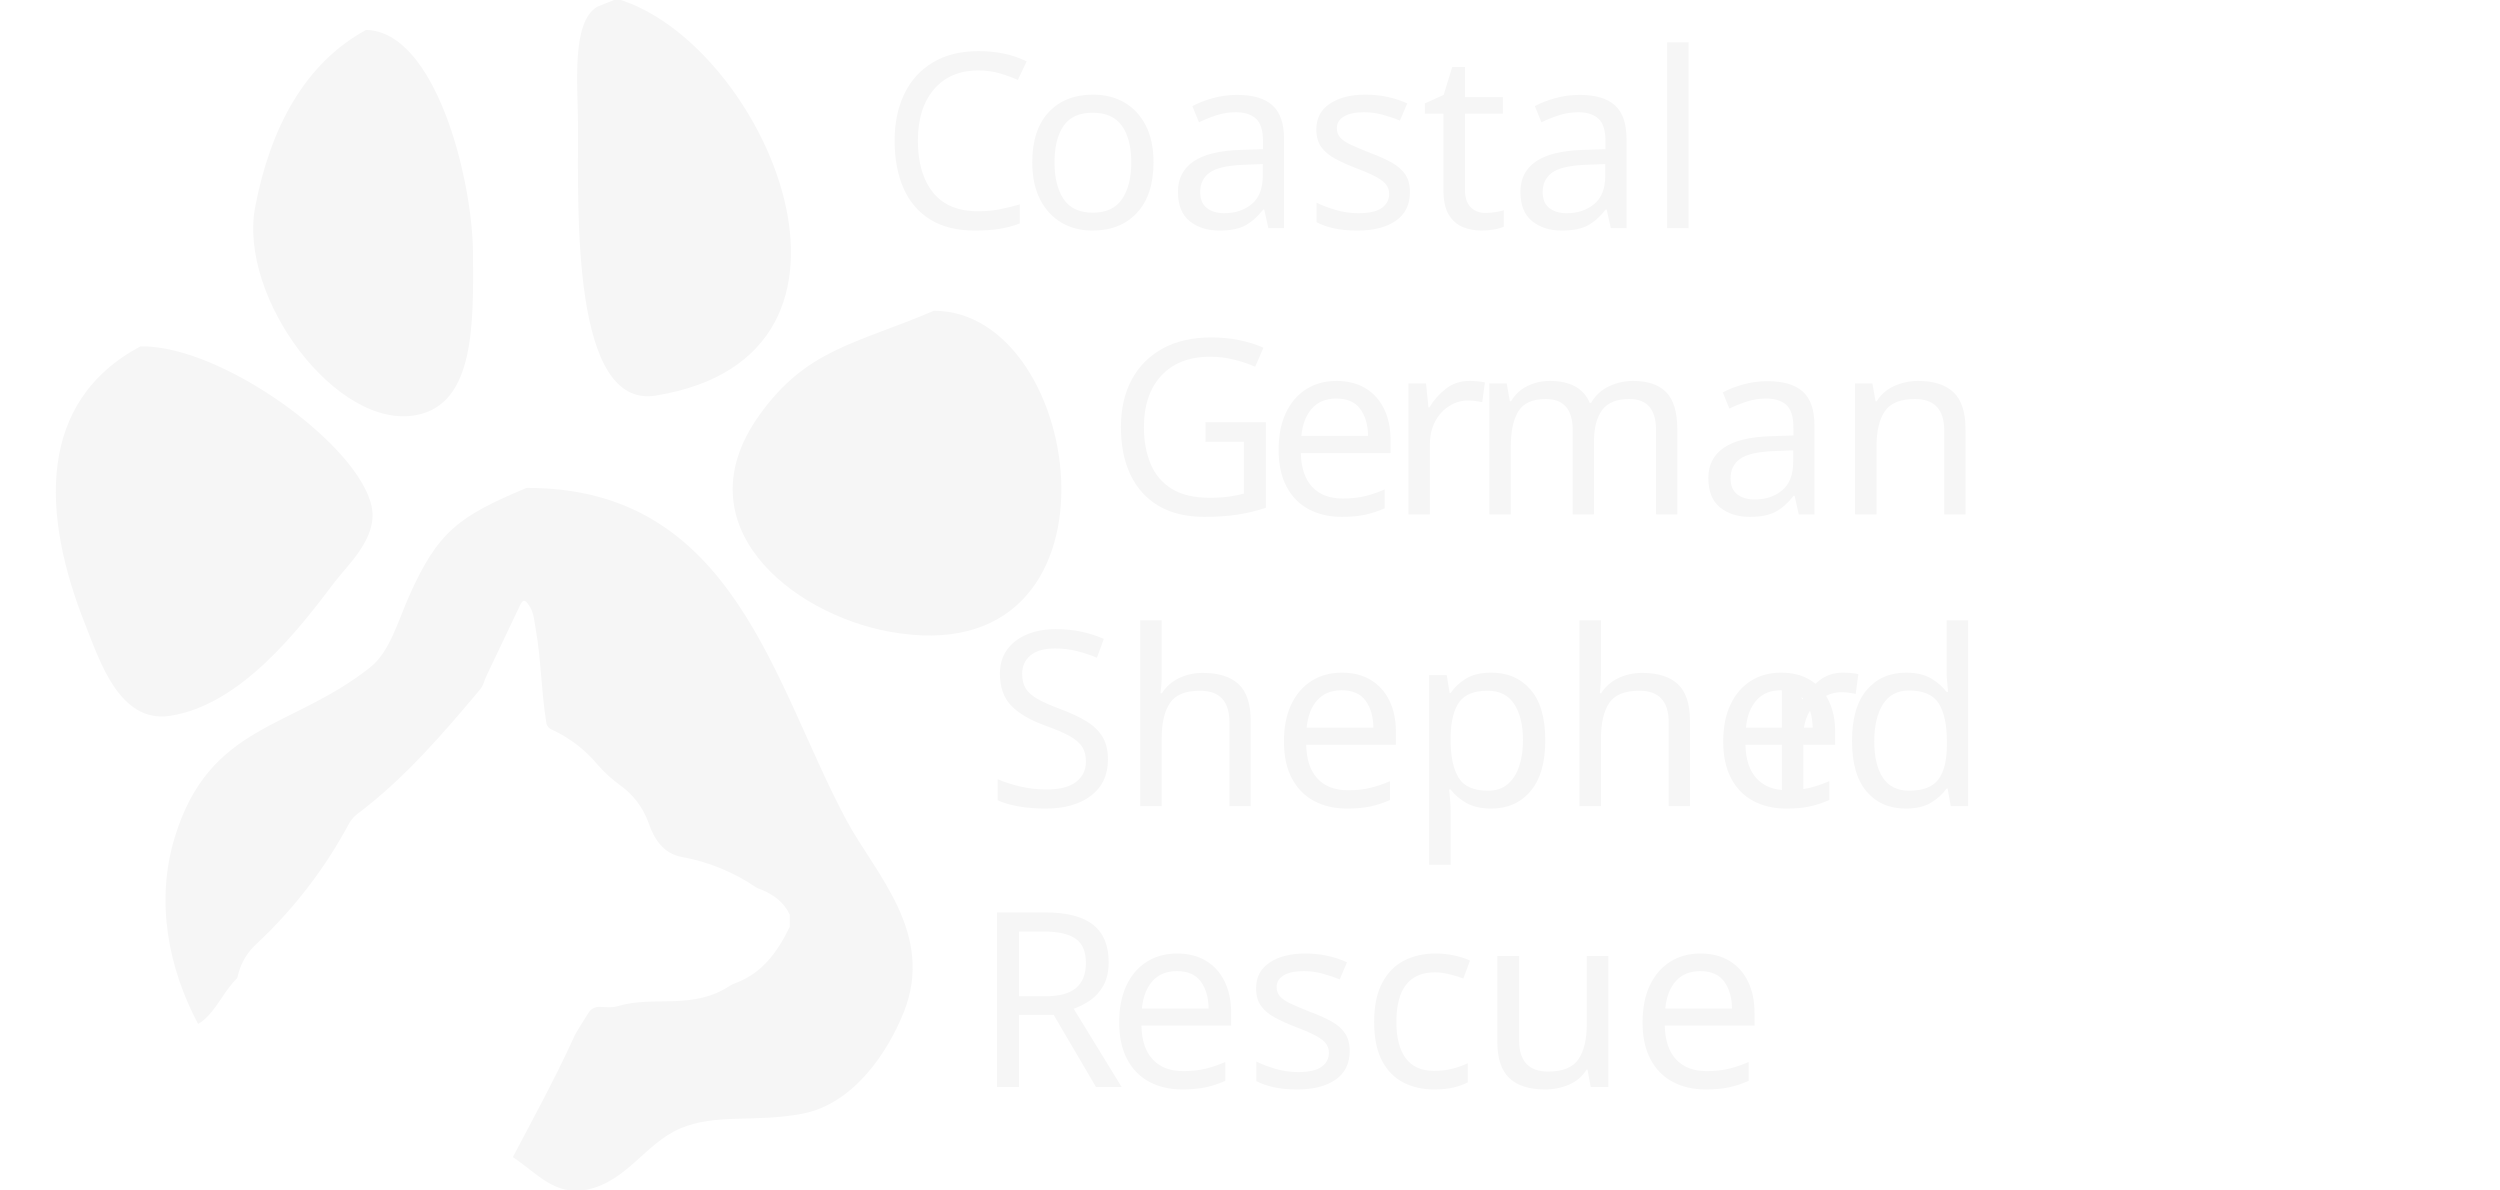
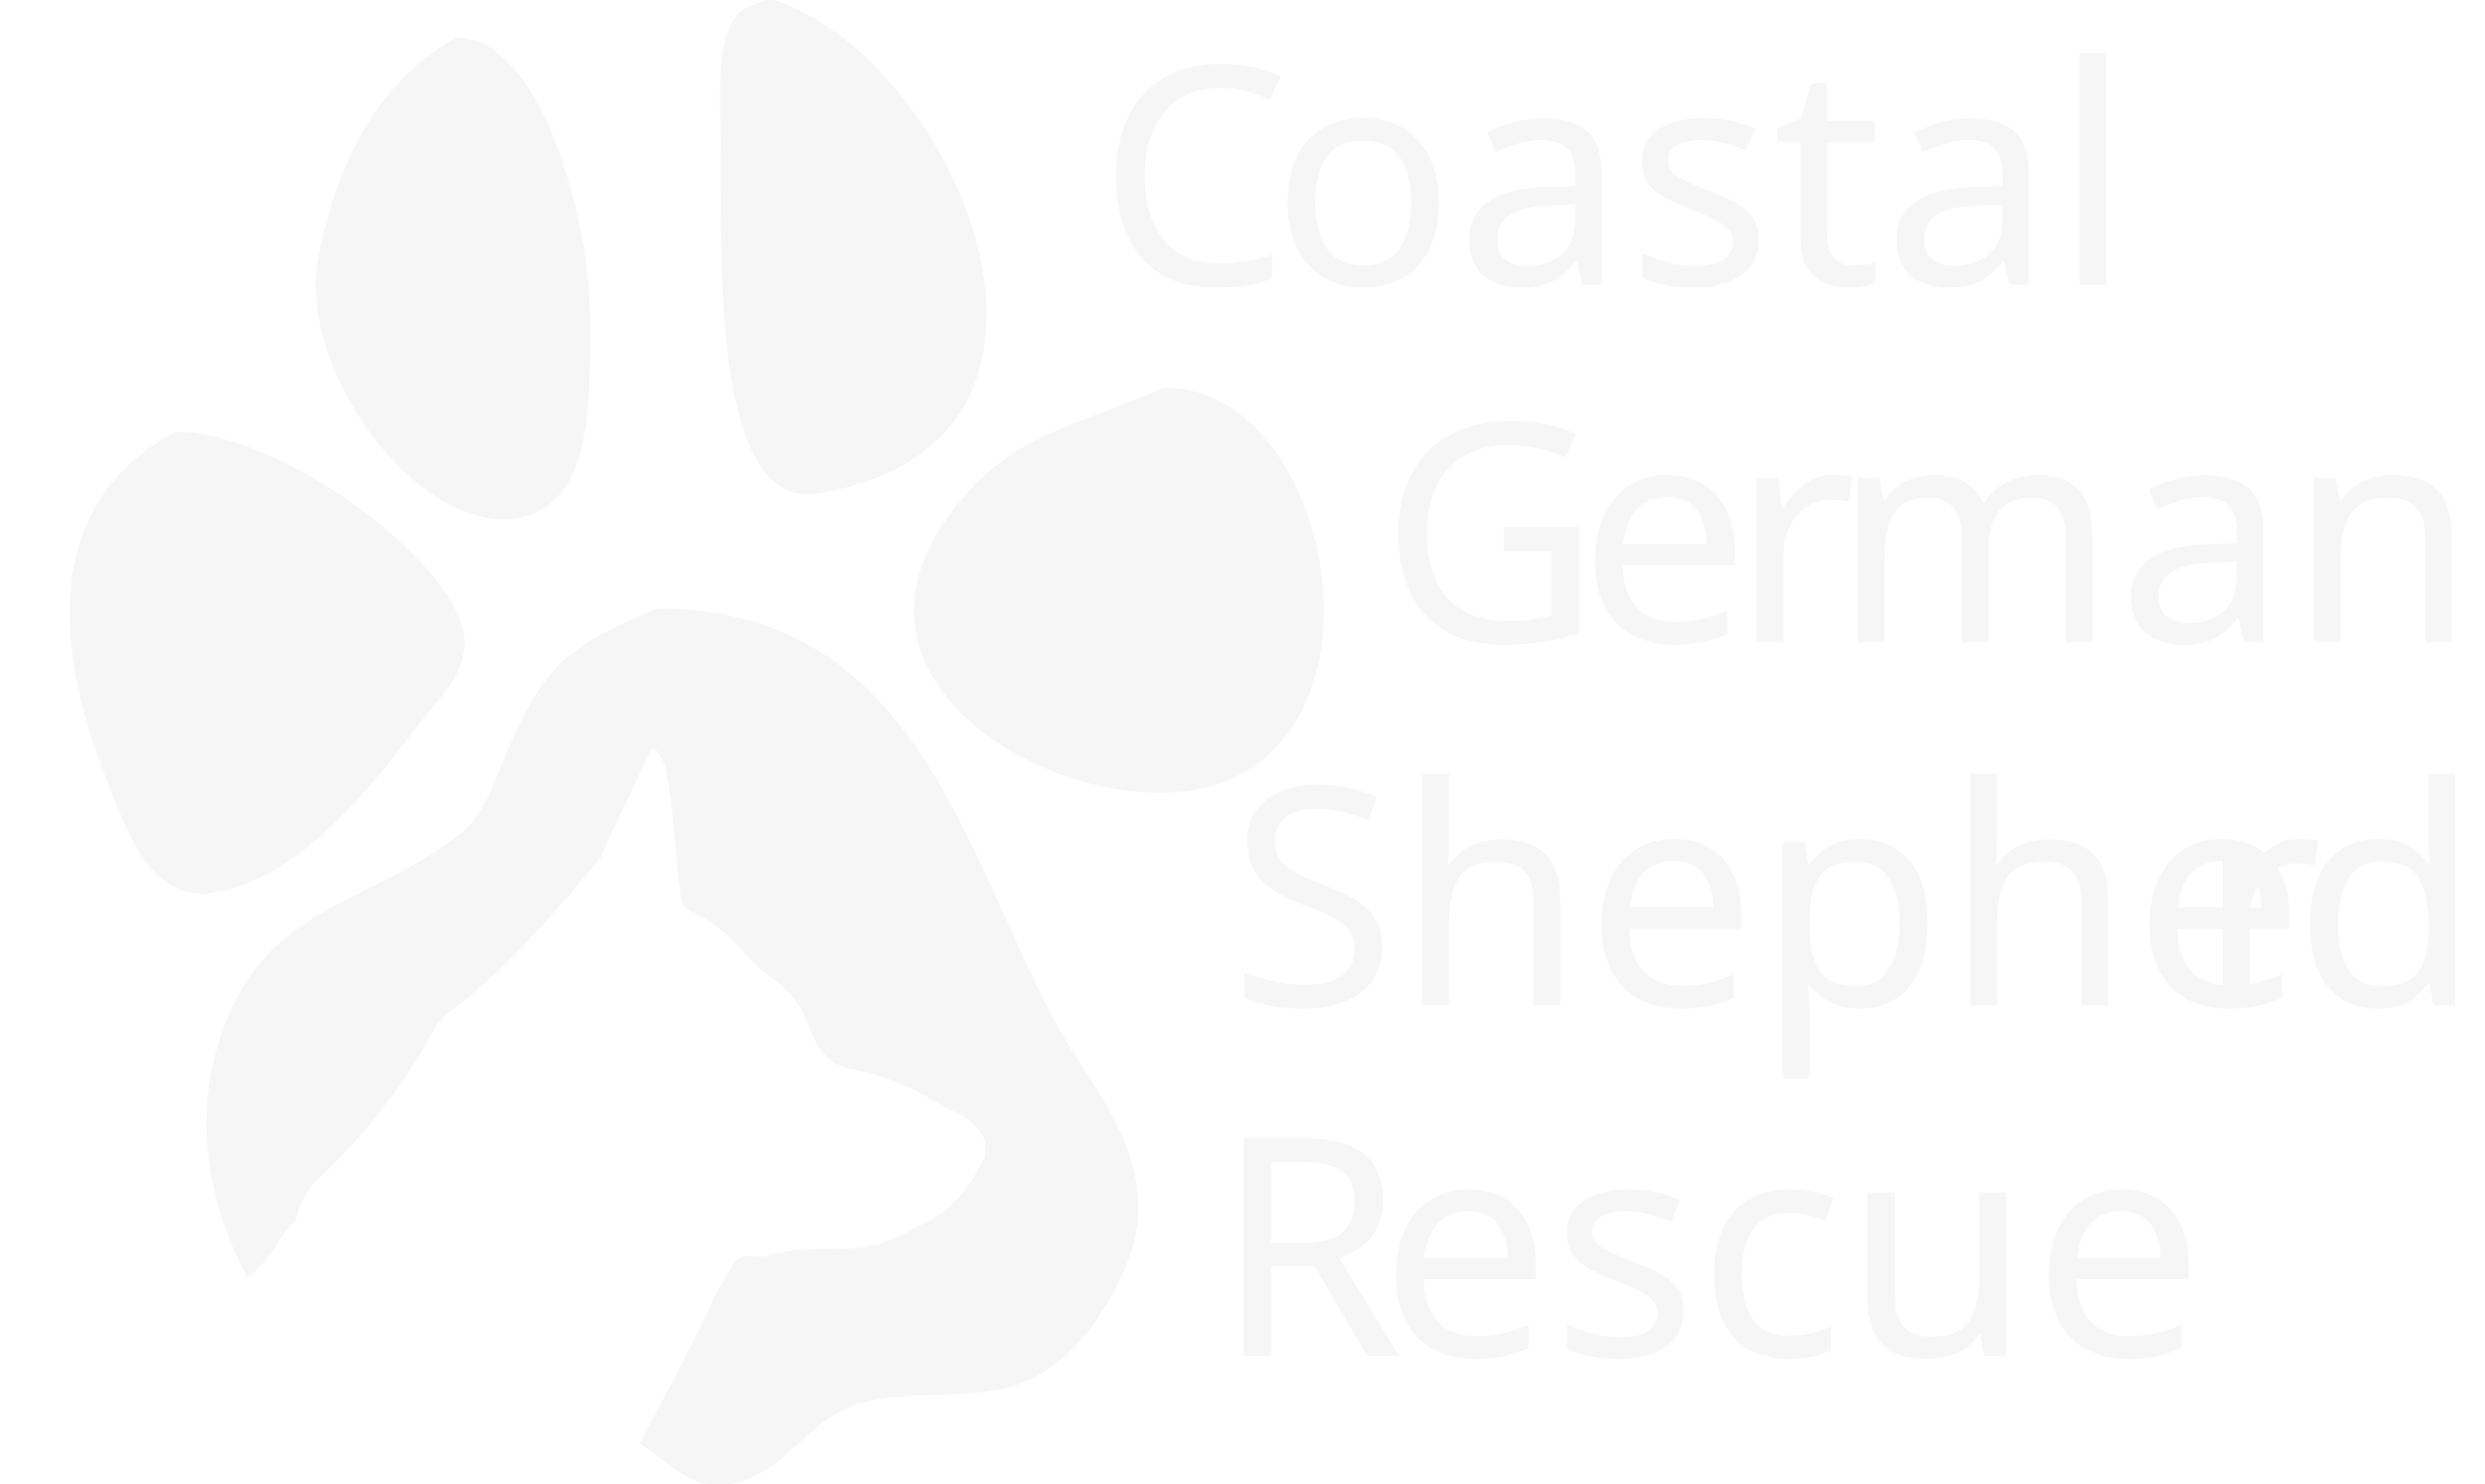
- <svg xmlns="http://www.w3.org/2000/svg" viewBox="0 0 920.442 438">
+ <svg xmlns="http://www.w3.org/2000/svg" viewBox="0 0 733.471 438">
  <defs>
    <style>.cls-1{font-size:90px;font-family:Questrial-Regular, Questrial Regular;}.cls-1,.cls-7,.cls-8{fill:#f6f6f6;}.cls-2{letter-spacing:-0.011em;}.cls-3{letter-spacing:0.005em;}.cls-4{letter-spacing:0.004em;}.cls-5{letter-spacing:-0.01em;}.cls-6{letter-spacing:0.004em;}.cls-7{fill-rule:evenodd;}</style>
  </defs>
  <g id="Layer_1" data-name="Layer 1">
    <text class="cls-1" transform="translate(323.8942 83.9846)">
      <tspan class="cls-2">C</tspan>
      <tspan x="51.21" y="0">oastal</tspan>
    </text>
    <text class="cls-1" transform="translate(407.2145 189.3903)">
      <tspan class="cls-3">G</tspan>
      <tspan x="58.589" y="0">e</tspan>
      <tspan class="cls-4" x="103.678" y="0">r</tspan>
      <tspan x="133.468" y="0">man</tspan>
    </text>
    <text class="cls-1" transform="translate(362.7357 296.7954)">Shephe<tspan class="cls-5" x="285.655" y="0">r</tspan>
      <tspan x="314.185" y="0">d</tspan>
    </text>
    <text class="cls-1" transform="translate(358.3268 400.2016)">
      <tspan class="cls-6">R</tspan>
      <tspan x="48.779" y="0">escue</tspan>
    </text>
  </g>
  <g id="Layer_2" data-name="Layer 2">
    <path class="cls-7" d="M227.143-.431C281.11,15.303,332.311,130.83,241.464,145.645c-31.023,5.059-28.64-67.723-28.642-98.816-.001-15.312-2.668-38.727,7.161-44.395Q223.562,1.001,227.143-.431Z" />
    <path class="cls-7" d="M134.772,11.026c25.443.465,39.209,54.407,39.383,82.346.162,26.094.598,55.245-20.766,59.433-29.367,5.757-65.792-43.245-59.433-76.618C99.478,47.212,112.155,23.327,134.772,11.026Z" />
    <path class="cls-7" d="M51.709,127.521c29.854-.53,81.045,36.631,85.211,59.433,2.062,11.284-9.111,21.253-13.605,27.21-13.458,17.841-34.813,45.533-60.865,49.408-18.577,2.763-25.925-20.84-30.79-32.939C15.008,189.229,13.662,147.801,51.709,127.521Z" />
    <path class="cls-7" d="M343.86,114.41c56.446.13,74.132,134.839-16.469,118.149-36.238-6.675-76.491-39.306-47.976-79.482C296.891,128.453,314.839,126.789,343.86,114.41Z" />
    <path class="cls-8" d="M311.757,302.207C284.79,252.14,270.497,179.363,193.848,179.645c-25.028,10.503-32.697,15.975-43.44,40.337-3.85,8.731-6.971,20.02-13.963,25.599-28.967,23.114-59.338,20.666-72.141,62.833-7.147,23.537-2.294,48.038,8.624,68.576a15.185,15.185,0,0,0,3.679-2.958c4.008-4.234,6.428-9.694,10.603-13.81a2.777,2.777,0,0,0,.435-1.311,22.575,22.575,0,0,1,7.027-11.608,171.136,171.136,0,0,0,33.882-44.184,12.139,12.139,0,0,1,3.575-3.872c17.117-12.971,30.97-29.153,44.684-45.469,1.171-1.393,1.464-3.215,2.227-4.811q6.292-13.153,12.53-26.332c1.303-2.766,2.438-.814,3.166.211,1.848,2.603,1.965,5.785,2.507,8.82,2.016,11.275,1.997,22.78,3.855,34.077a3.324,3.324,0,0,0,2.115,2.9,48.132,48.132,0,0,1,16.821,12.899,49.782,49.782,0,0,0,8.291,7.578,28.761,28.761,0,0,1,10.469,13.872c2.037,5.886,5.419,11.252,12.149,12.504a70.831,70.831,0,0,1,27.311,11.135,11.13,11.13,0,0,0,2.045.906c4.539,1.878,8.327,4.607,10.461,9.214v4.506c-4.362,8.935-9.845,16.801-19.626,20.565a12.718,12.718,0,0,0-2.546,1.19c-6.24,4.167-13.177,5.352-20.58,5.593-6.889.224-13.893-.192-20.659,1.866-2.069.629-4.297.284-6.45.251a4.5,4.5,0,0,0-4.239,2.205q-2.278,3.557-4.452,7.175c-.202.338-.383.678-.554,1.019-7.701,16.929-16.154,32.129-22.837,44.917,8.781,5.718,15.447,14.536,27.526,11.918,14.609-3.166,21.334-17.067,34.131-22.496,13.262-5.626,27.345-2.055,44.991-5.43,18.245-3.489,30.973-21.64,37.234-37.234C344.407,343.641,322.176,321.553,311.757,302.207Z" />
  </g>
</svg>
